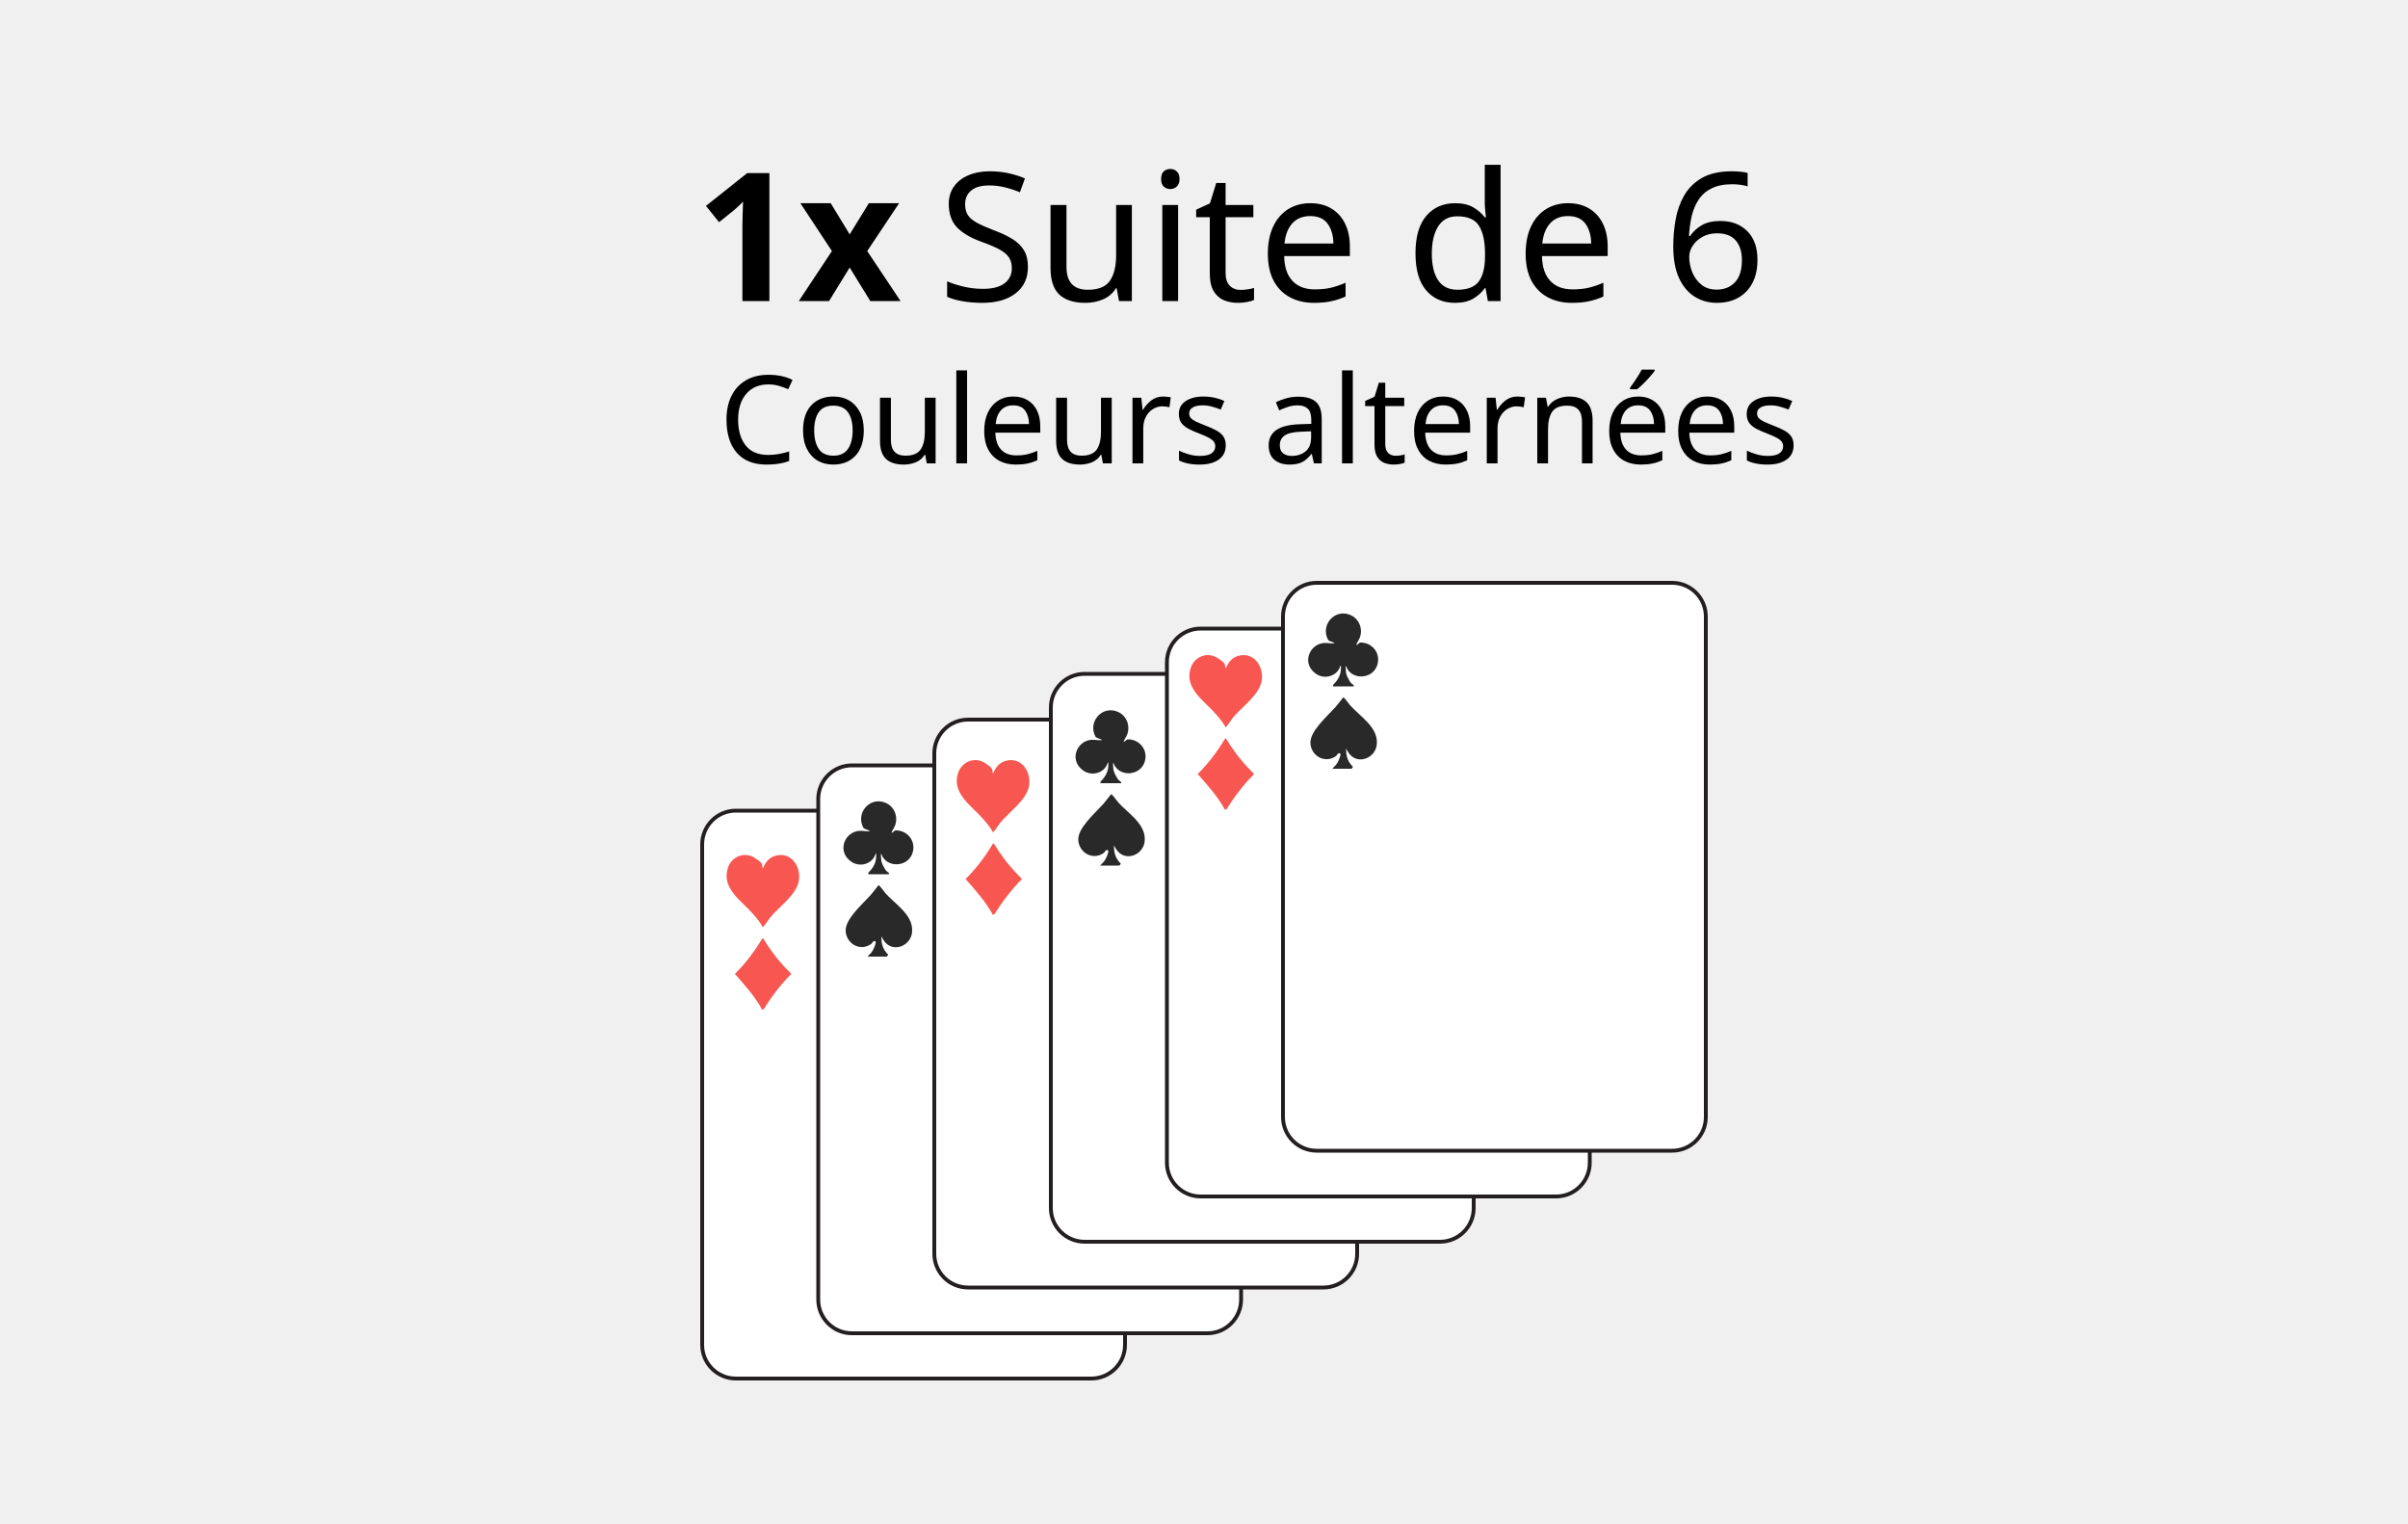
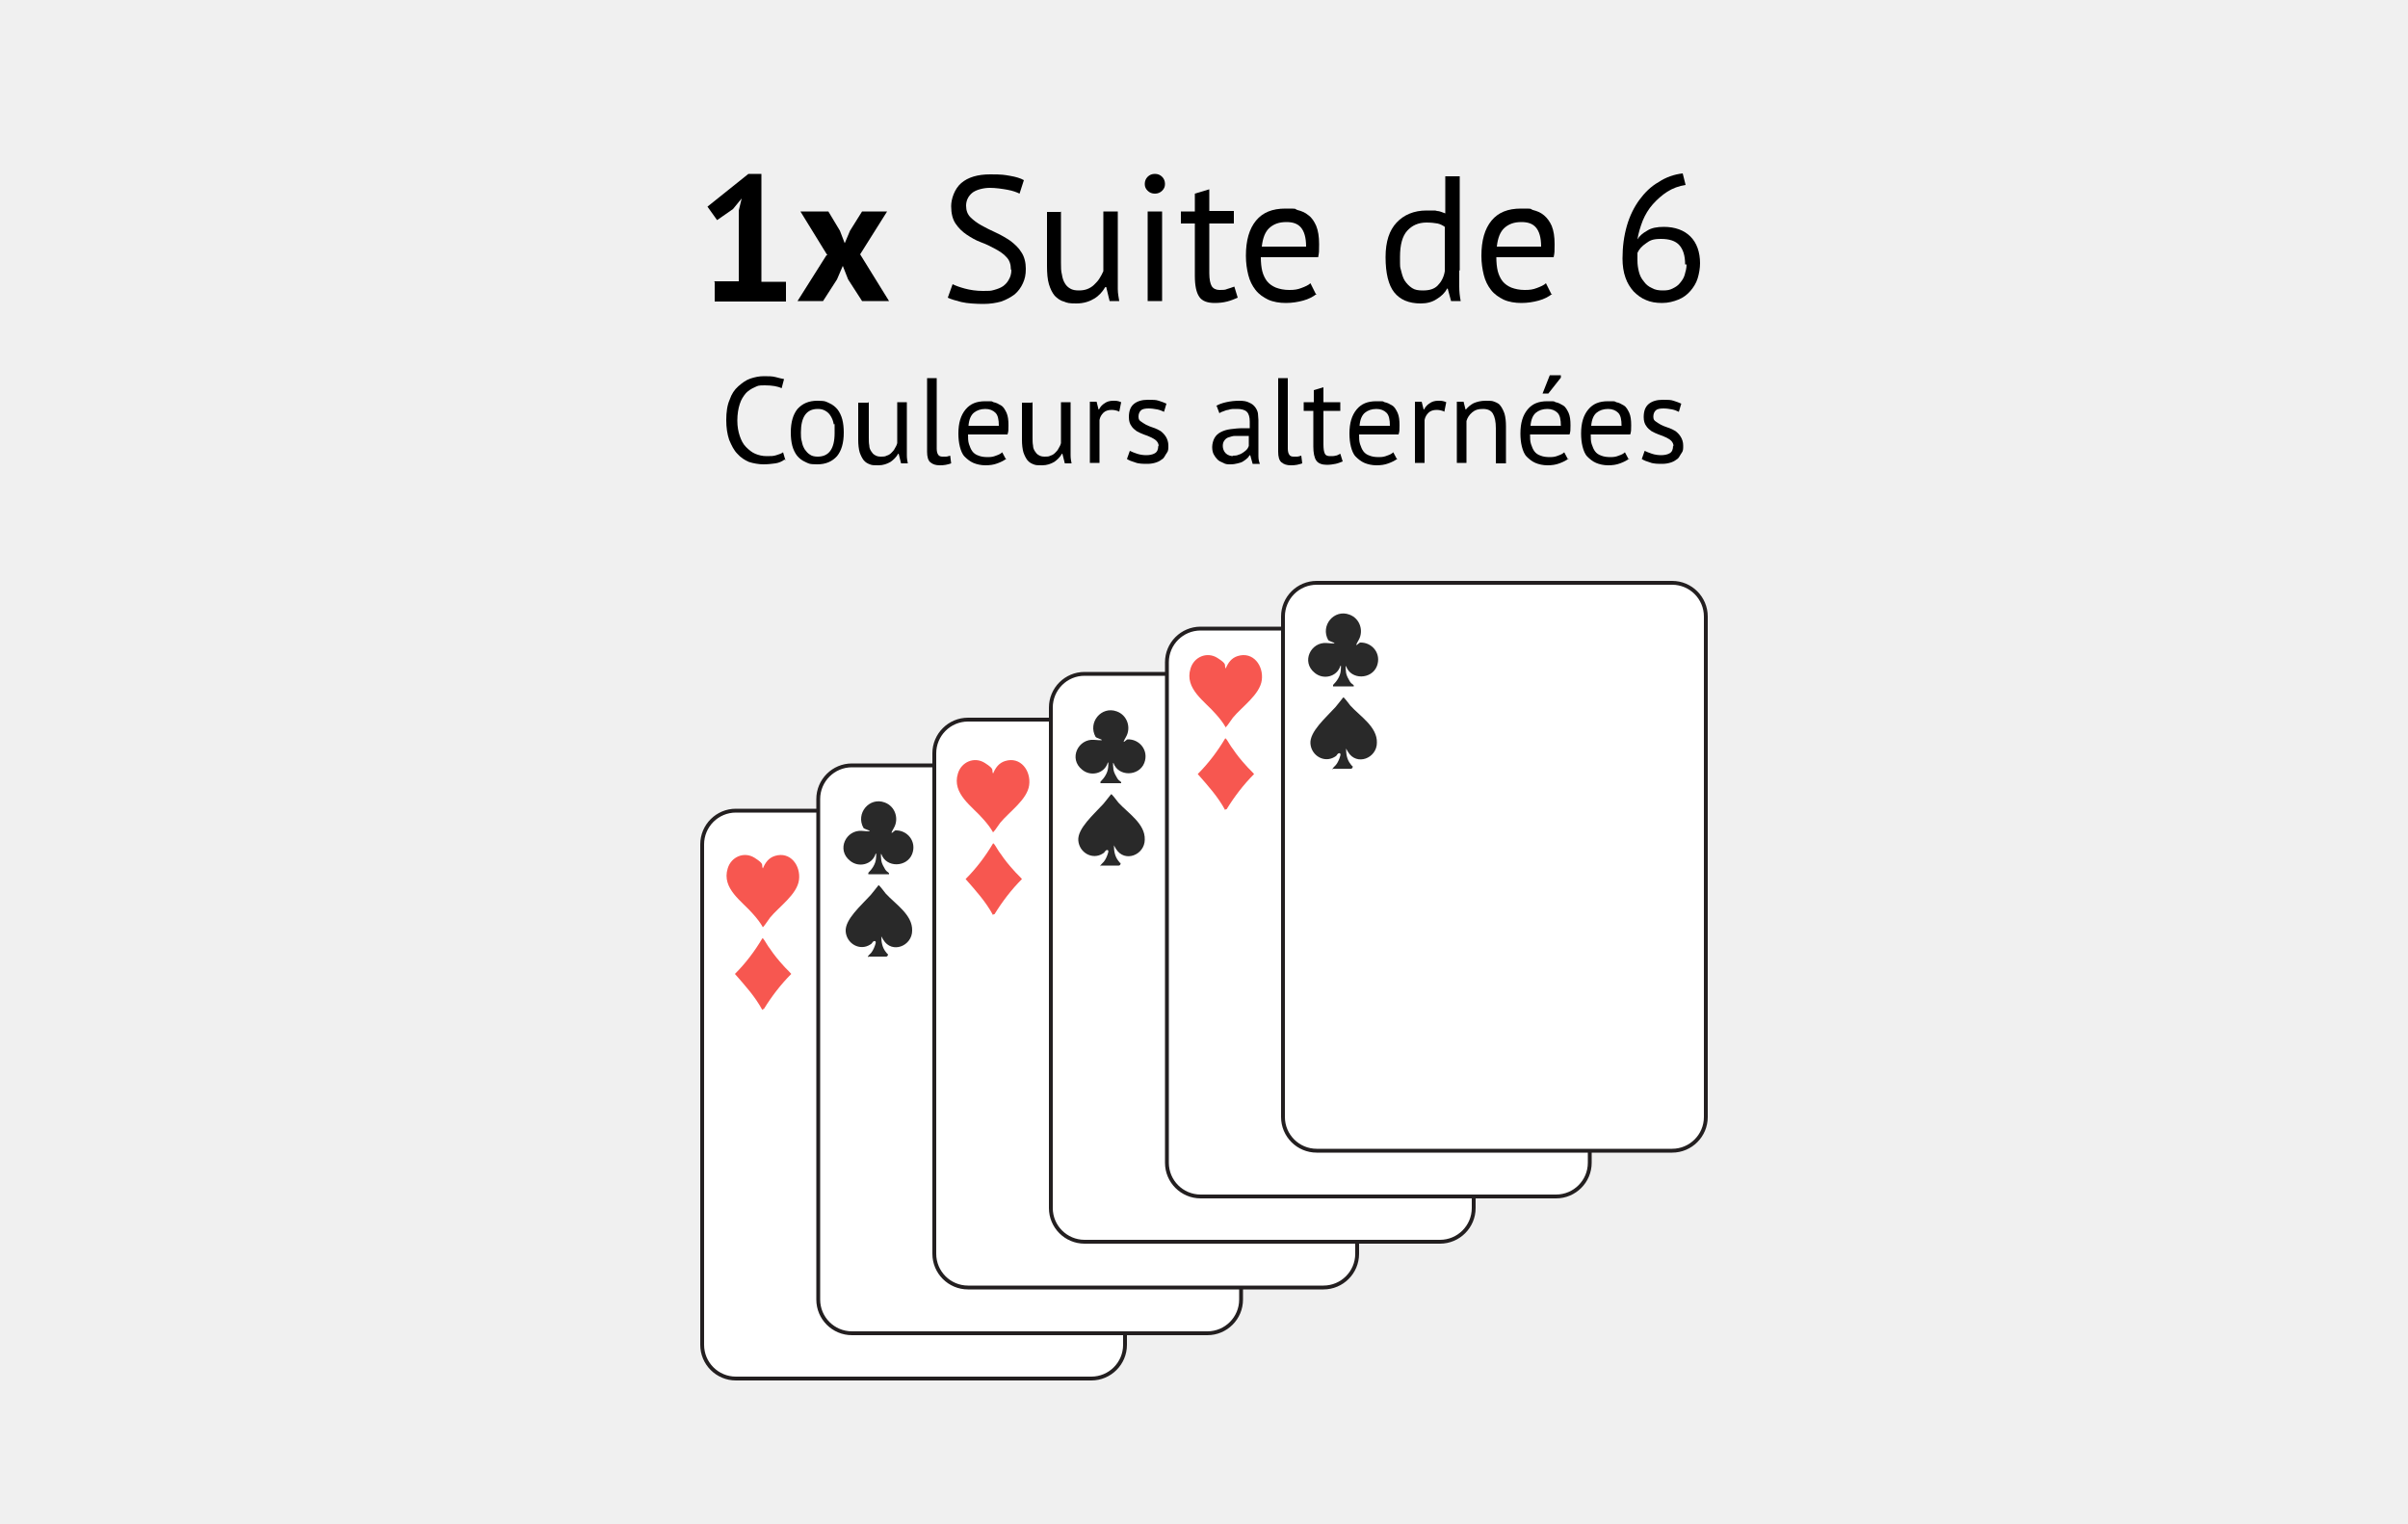
<svg xmlns="http://www.w3.org/2000/svg" id="Layer_1" version="1.1" viewBox="0 0 500 316.4">
  <g style="isolation: isolate;">
-     <text transform="translate(144.4 62.5)" style="font-family: PTSans-Bold, 'PT Sans'; font-size: 37.2px; font-weight: 700; isolation: isolate;">
-       <tspan x="0" y="0">1x</tspan>
-     </text>
-     <text transform="translate(185.1 62.5)" style="font-family: PTSans-Regular, 'PT Sans'; font-size: 37.2px; isolation: isolate;">
-       <tspan x="0" y="0" xml:space="preserve"> Suite de 6</tspan>
-     </text>
+     <g style="isolation: isolate;">
+       <path d="M148.2,58.4h5.2v-14.7l.6-2.5-1.8,2.2-3.3,2.3-2-2.8,8.5-6.8h2.7v22.4h5.1v4.1h-14.8v-4.1Z" />
+       <path d="M171.8,53l-5.6-9.1h5.8l2.4,4,1,2.6,1.1-2.6,2.5-4h5.2l-5.6,8.9,6,9.7h-5.6l-2.9-4.5-1.1-2.8-1.2,2.8-2.9,4.5h-5.3l6-9.5Z" />
+     </g>
+     <g style="isolation: isolate;">
+       <path d="M209.9,55.9c0-1-.3-1.9-.9-2.5-.6-.7-1.4-1.2-2.3-1.7-.9-.5-1.9-1-3-1.4s-2.1-1-3-1.6c-.9-.6-1.7-1.4-2.3-2.3-.6-.9-.9-2.1-.9-3.6s.7-3.6,2.1-4.8,3.4-1.8,6-1.8,2.9.1,4.1.3c1.2.2,2.2.5,2.9.9l-.9,2.8c-.6-.3-1.4-.6-2.5-.8s-2.4-.4-3.7-.4-2.9.4-3.7,1.1-1.2,1.6-1.2,2.6.3,1.8.9,2.4c.6.6,1.4,1.2,2.3,1.7.9.5,1.9,1,3,1.5s2.1,1.1,3,1.7c.9.7,1.7,1.4,2.3,2.4.6.9.9,2.1.9,3.4s-.2,2.1-.6,3c-.4.9-1,1.7-1.7,2.3-.8.6-1.7,1.1-2.8,1.5-1.1.3-2.3.5-3.7.5s-3.4-.1-4.6-.4-2.2-.6-2.8-.9l1-2.8c.6.3,1.4.6,2.5.9,1.1.3,2.4.5,3.8.5s1.6,0,2.3-.2c.7-.2,1.3-.4,1.9-.8.5-.4.9-.8,1.2-1.4.3-.5.5-1.2.5-1.9Z" />
+       <path d="M220.3,43.9v10.6c0,1,0,1.8.2,2.5.1.7.3,1.3.6,1.8.3.5.6.8,1.1,1.1s1.1.4,1.8.4,1.3-.1,1.8-.3c.5-.2,1-.5,1.4-.9s.8-.8,1.1-1.3c.3-.5.6-1,.8-1.5v-12.4h3v13.3c0,.9,0,1.8,0,2.8,0,1,.2,1.8.3,2.5h-2l-.7-2.9h-.2c-.6,1-1.3,1.8-2.3,2.4-1,.6-2.2,1-3.7,1s-1.9-.1-2.6-.4c-.8-.2-1.4-.7-1.9-1.2-.5-.6-.9-1.4-1.2-2.4-.3-1-.4-2.3-.4-3.8v-11.2h3Z" />
+       <path d="M237.7,38.2c0-.6.2-1.1.6-1.5.4-.4.9-.6,1.5-.6s1.1.2,1.5.6c.4.4.6.9.6,1.5s-.2,1-.6,1.4c-.4.4-.9.6-1.5.6s-1.1-.2-1.5-.6c-.4-.4-.6-.8-.6-1.4ZM238.3,43.9h3v18.6h-3v-18.6Z" />
+       <path d="M245.2,43.9h2.9v-3.7l3-.9v4.5h5.1v2.6h-5.1v10.3c0,1.3.2,2.2.5,2.7.3.5.9.8,1.6.8s1.2,0,1.6-.2c.4-.1.9-.3,1.5-.5l.7,2.3c-.7.3-1.4.6-2.2.8s-1.6.3-2.6.3c-1.5,0-2.6-.4-3.2-1.3-.6-.9-.9-2.3-.9-4.3v-10.9h-2.9v-2.6Z" />
+       <path d="M273.4,61c-.7.6-1.7,1.1-2.8,1.4-1.1.3-2.3.5-3.6.5s-2.6-.2-3.7-.7c-1-.5-1.9-1.1-2.6-2-.7-.9-1.2-1.9-1.5-3.1s-.5-2.5-.5-4c0-3.2.7-5.6,2.1-7.3,1.4-1.7,3.4-2.5,6.1-2.5s1.7,0,2.5.3c.8.2,1.6.5,2.3,1.1.7.5,1.2,1.3,1.6,2.2.4,1,.6,2.2.6,3.8s0,1.7-.2,2.7h-11.9c0,1.1.1,2.1.3,2.9.2.8.6,1.6,1,2.1.5.6,1.1,1,1.8,1.3.8.3,1.7.5,2.8.5s1.7-.1,2.5-.4c.8-.3,1.5-.6,1.9-1l1.1,2.2ZM267.1,46.1c-1.5,0-2.6.4-3.5,1.2-.9.8-1.4,2.1-1.6,3.9h9.2c0-1.9-.4-3.2-1.1-4s-1.7-1.1-3-1.1Z" />
+       <path d="M303,56.1c0,1.3,0,2.4,0,3.4,0,1,.1,2,.3,3h-2l-.7-2.6h-.1c-.5.9-1.2,1.6-2.2,2.2-.9.6-2,.9-3.3.9-2.5,0-4.3-.8-5.5-2.3s-1.8-4-1.8-7.3.8-5.6,2.3-7.2c1.5-1.6,3.6-2.5,6.2-2.5s1.6,0,2.2.1c.5,0,1.1.3,1.7.5v-7.7h3v19.6ZM295.5,60.3c1.3,0,2.3-.3,3-1,.7-.7,1.3-1.7,1.5-3v-9.2c-.4-.3-1-.6-1.5-.7-.6-.1-1.3-.2-2.3-.2-1.7,0-3,.6-4,1.7-1,1.1-1.5,2.9-1.5,5.4s0,2,.2,2.8.4,1.6.8,2.2c.4.6.9,1.1,1.5,1.5.6.4,1.3.5,2.2.5Z" />
+       <path d="M322.3,61c-.7.6-1.7,1.1-2.8,1.4-1.1.3-2.3.5-3.6.5s-2.6-.2-3.7-.7c-1-.5-1.9-1.1-2.6-2-.7-.9-1.2-1.9-1.5-3.1s-.5-2.5-.5-4c0-3.2.7-5.6,2.1-7.3s3.4-2.5,6.1-2.5,1.7,0,2.5.3c.8.2,1.6.5,2.3,1.1s1.2,1.3,1.6,2.2c.4,1,.6,2.2.6,3.8s0,1.7-.2,2.7h-11.9c0,1.1.1,2.1.3,2.9s.6,1.6,1,2.1c.5.6,1.1,1,1.8,1.3.8.3,1.7.5,2.8.5s1.7-.1,2.5-.4c.8-.3,1.5-.6,1.9-1l1.1,2.2ZM315.9,46.1c-1.5,0-2.6.4-3.5,1.2-.9.8-1.4,2.1-1.6,3.9h9.2c0-1.9-.4-3.2-1.1-4-.7-.8-1.7-1.1-3-1.1Z" />
+       <path d="M353,54.6c0,1.1-.2,2.2-.5,3.2-.3,1-.9,1.9-1.5,2.6-.7.8-1.5,1.4-2.5,1.8-1,.4-2.1.7-3.4.7s-2.4-.2-3.3-.6c-1-.4-1.8-1-2.6-1.8-.7-.8-1.3-1.7-1.7-2.9-.4-1.1-.6-2.5-.6-3.9,0-2.5.3-4.7.9-6.8.6-2.1,1.5-3.9,2.6-5.4s2.4-2.8,4-3.7c1.5-1,3.2-1.6,5-1.8l.6,2.4c-1.4.2-2.7.7-3.8,1.4-1.1.7-2.1,1.6-3,2.6s-1.6,2.2-2.1,3.4c-.5,1.3-.9,2.6-1.1,3.9.4-.7,1.1-1.3,2-1.8.9-.6,2.1-.8,3.5-.8,2.3,0,4.2.7,5.5,2,1.3,1.3,2,3.2,2,5.6ZM349.9,54.9c0-1.8-.4-3.1-1.2-4s-2.1-1.3-3.8-1.3-2.3.3-3.1.9c-.9.6-1.5,1.3-1.8,2,0,.3,0,.6,0,.9v.7c0,.8.1,1.5.3,2.3s.5,1.4,1,2c.4.6,1,1.1,1.7,1.4.7.4,1.4.5,2.3.5s1.4-.1,2-.4c.6-.3,1.1-.6,1.5-1.1.4-.5.8-1,1-1.7.2-.7.4-1.4.4-2.2Z" />
+     </g>
  </g>
  <g>
    <rect x="145.8" y="168.3" width="87.8" height="117.9" rx="7" ry="7" style="fill: #fff; stroke: #231f20; stroke-miterlimit: 10; stroke-width: .8px;" />
    <rect x="169.9" y="158.9" width="87.8" height="117.9" rx="7" ry="7" style="fill: #fff; stroke: #231f20; stroke-miterlimit: 10; stroke-width: .8px;" />
    <rect x="194" y="149.4" width="87.8" height="117.9" rx="7" ry="7" style="fill: #fff; stroke: #231f20; stroke-miterlimit: 10; stroke-width: .8px;" />
    <rect x="218.2" y="139.9" width="87.8" height="117.9" rx="7" ry="7" style="fill: #fff; stroke: #231f20; stroke-miterlimit: 10; stroke-width: .8px;" />
    <rect x="242.3" y="130.5" width="87.8" height="117.9" rx="7" ry="7" style="fill: #fff; stroke: #231f20; stroke-miterlimit: 10; stroke-width: .8px;" />
    <rect x="266.4" y="121" width="87.8" height="117.9" rx="7" ry="7" style="fill: #fff; stroke: #231f20; stroke-miterlimit: 10; stroke-width: .8px;" />
  </g>
-   <text transform="translate(149.3 96.2)" style="font-family: PTSans-Regular, 'PT Sans'; font-size: 25.4px;">
-     <tspan x="0" y="0">Couleurs alternées</tspan>
-   </text>
+   <g>
+     <path d="M162.9,95.4c-.5.4-1.2.7-1.9.8s-1.6.2-2.5.2-2.1-.2-3-.5c-.9-.4-1.7-.9-2.4-1.7-.7-.7-1.2-1.7-1.7-2.9-.4-1.2-.6-2.5-.6-4.1s.2-3.1.7-4.2c.4-1.2,1-2.1,1.8-2.8s1.6-1.3,2.5-1.6c.9-.3,1.8-.5,2.8-.5s1.8,0,2.5.2,1.2.3,1.7.4l-.5,1.9c-.8-.4-2-.6-3.5-.6s-1.4.1-2.1.4c-.7.3-1.3.7-1.8,1.2-.5.6-1,1.3-1.3,2.3-.3.9-.5,2.1-.5,3.4s.2,2.3.5,3.2c.3.9.7,1.7,1.3,2.3s1.2,1.1,1.9,1.4c.7.3,1.5.5,2.4.5s1.4,0,2-.2c.6-.2,1-.3,1.4-.6l.5,1.7Z" />
+     <path d="M164.2,89.8c0-2.2.5-3.8,1.4-4.9,1-1.1,2.3-1.7,4.1-1.7s1.8.2,2.5.5c.7.3,1.3.8,1.7,1.3s.8,1.3,1,2.1c.2.8.3,1.7.3,2.7,0,2.2-.5,3.8-1.4,4.9-1,1.1-2.3,1.7-4.1,1.7s-1.8-.2-2.5-.5c-.7-.3-1.3-.8-1.7-1.3s-.8-1.3-1-2.1c-.2-.8-.3-1.7-.3-2.7ZM166.3,89.8c0,.6,0,1.3.2,1.9.1.6.3,1.1.6,1.6.3.4.6.8,1.1,1.1.4.3,1,.4,1.6.4,2.3,0,3.5-1.6,3.5-4.9s0-1.3-.2-1.9c-.1-.6-.3-1.1-.6-1.6s-.6-.8-1.1-1.1-1-.4-1.6-.4c-2.3,0-3.5,1.6-3.5,4.9Z" />
+     <path d="M180.4,83.5v7.3c0,.7,0,1.2.1,1.7,0,.5.2.9.4,1.2s.4.6.8.8c.3.2.7.3,1.2.3s.9,0,1.2-.2c.4-.1.7-.3,1-.6.3-.3.5-.5.7-.9.2-.3.4-.7.5-1.1v-8.5h2v9.1c0,.6,0,1.2,0,1.9,0,.7.1,1.2.2,1.7h-1.4l-.5-2h-.1c-.4.7-.9,1.2-1.6,1.7-.7.4-1.5.7-2.5.7s-1.3,0-1.8-.2-.9-.4-1.3-.9c-.3-.4-.6-1-.8-1.6-.2-.7-.3-1.6-.3-2.6v-7.7h2Z" />
+     <path d="M194.5,93.1c0,.6.1,1,.3,1.3.2.3.5.4.9.4s.5,0,.7,0c.3,0,.5-.1.9-.2l.2,1.6c-.3.1-.6.2-1.1.3s-.9.1-1.3.1c-.8,0-1.4-.2-1.9-.6s-.7-1.2-.7-2.2v-15.3h2v14.7Z" />
+     <path d="M209,95.2c-.5.4-1.1.7-1.9,1s-1.6.4-2.5.4-1.8-.2-2.5-.5c-.7-.3-1.3-.8-1.8-1.3s-.8-1.3-1-2.1c-.2-.8-.3-1.7-.3-2.7,0-2.2.5-3.8,1.5-5s2.3-1.7,4.1-1.7,1.2,0,1.7.2c.6.1,1.1.4,1.6.7s.8.9,1.1,1.5c.3.7.4,1.5.4,2.6s0,1.2-.2,1.9h-8.2c0,.7,0,1.4.2,2,.2.6.4,1.1.7,1.5.3.4.7.7,1.3.9.5.2,1.1.3,1.9.3s1.2-.1,1.7-.3c.6-.2,1-.4,1.3-.7l.8,1.5ZM204.6,84.9c-1,0-1.8.3-2.4.8-.6.5-1,1.4-1.1,2.7h6.3c0-1.3-.2-2.2-.7-2.7s-1.2-.8-2.1-.8Z" />
+     <path d="M214.4,83.5v7.3c0,.7,0,1.2.1,1.7,0,.5.2.9.4,1.2s.4.6.8.8c.3.2.7.3,1.2.3s.9,0,1.2-.2c.4-.1.7-.3,1-.6.3-.3.5-.5.7-.9.2-.3.4-.7.5-1.1v-8.5h2v9.1c0,.6,0,1.2,0,1.9,0,.7.1,1.2.2,1.7h-1.4l-.5-2h-.1c-.4.7-.9,1.2-1.6,1.7-.7.4-1.5.7-2.5.7s-1.3,0-1.8-.2-.9-.4-1.3-.9c-.3-.4-.6-1-.8-1.6-.2-.7-.3-1.6-.3-2.6v-7.7h2Z" />
+     <path d="M232.3,85.4c-.5-.2-1-.3-1.5-.3-.7,0-1.3.2-1.7.6-.4.4-.7.9-.8,1.5v8.9h-2v-12.7h1.4l.4,1.6h.1c.3-.6.7-1,1.2-1.3.4-.3,1-.5,1.7-.5s1,0,1.7.3l-.4,2Z" />
+     <path d="M240.6,92.7c0-.5-.2-.9-.5-1.2-.3-.3-.7-.5-1.1-.7s-.9-.4-1.5-.6c-.5-.2-1-.4-1.5-.7-.4-.3-.8-.6-1.1-1.1-.3-.4-.5-1-.5-1.8,0-1.2.3-2.1,1-2.7s1.7-.9,2.9-.9,1.7,0,2.3.2,1.2.4,1.6.6l-.5,1.7c-.4-.2-.9-.4-1.4-.5-.6-.1-1.1-.2-1.8-.2s-1.3.1-1.6.4c-.3.3-.5.7-.5,1.3s.2.8.5,1,.7.5,1.1.7.9.4,1.5.6,1,.4,1.5.7c.4.3.8.7,1.1,1.2.3.5.5,1.1.5,1.8s0,1.1-.3,1.5-.5.9-.8,1.2c-.4.3-.8.6-1.4.8-.6.2-1.2.3-1.9.3s-1.8,0-2.5-.3c-.7-.2-1.2-.4-1.7-.7l.6-1.7c.4.2.9.4,1.5.6.6.2,1.3.3,1.9.3s1.3-.1,1.8-.4c.5-.3.7-.8.7-1.6Z" />
+     <path d="M252.3,84.4c.6-.4,1.4-.7,2.3-.9s1.8-.3,2.7-.3,1.6.1,2.1.4c.5.2.9.5,1.2.9.3.4.5.8.6,1.3,0,.5.1.9.1,1.4,0,1,0,2,0,3s0,1.9,0,2.7,0,1.2,0,1.8.1,1.1.3,1.6h-1.5l-.5-1.8h-.1c-.2.2-.3.5-.6.7-.2.2-.5.4-.8.6-.3.2-.7.3-1.1.4s-.9.2-1.5.2-1,0-1.5-.3c-.5-.2-.9-.4-1.2-.7-.3-.3-.6-.7-.8-1.1-.2-.4-.3-.9-.3-1.5s.2-1.4.5-1.9c.3-.5.7-.9,1.3-1.2.6-.3,1.2-.5,2-.6.8-.1,1.6-.2,2.6-.2h.7c.2,0,.5,0,.7,0,0-.5,0-1,0-1.4,0-.9-.2-1.6-.6-2-.4-.4-1.1-.6-2-.6s-.6,0-.9,0c-.3,0-.7.1-1,.2-.3,0-.7.2-1,.3-.3.1-.6.2-.8.4l-.6-1.6ZM255.9,94.6c.5,0,.9,0,1.3-.2.4-.1.7-.3,1-.5.3-.2.5-.4.7-.6s.3-.5.4-.7v-2.1c-.2,0-.5,0-.7,0-.2,0-.5,0-.7,0-.5,0-1,0-1.5,0-.5,0-.9.2-1.3.3s-.7.4-.9.7c-.2.3-.3.6-.3,1.1s.2,1.1.6,1.5c.4.4,1,.6,1.6.6Z" />
+     <path d="M267.4,93.1c0,.6.1,1,.3,1.3.2.3.5.4.9.4s.5,0,.7,0c.3,0,.5-.1.9-.2l.2,1.6c-.3.1-.6.2-1.1.3s-.9.1-1.3.1c-.8,0-1.4-.2-1.9-.6s-.7-1.2-.7-2.2v-15.3h2v14.7Z" />
+     <path d="M270.8,83.5h2v-2.5l2-.6v3.1h3.5v1.8h-3.5v7c0,.9.1,1.5.3,1.9.2.4.6.5,1.1.5s.8,0,1.1-.1c.3,0,.6-.2,1-.4l.5,1.6c-.5.2-1,.4-1.5.5s-1.1.2-1.8.2c-1,0-1.8-.3-2.2-.9s-.6-1.6-.6-2.9v-7.4h-2v-1.8Z" />
+     <path d="M290.2,95.2c-.5.4-1.1.7-1.9,1s-1.6.4-2.5.4-1.8-.2-2.5-.5c-.7-.3-1.3-.8-1.8-1.3s-.8-1.3-1-2.1c-.2-.8-.3-1.7-.3-2.7,0-2.2.5-3.8,1.5-5s2.3-1.7,4.1-1.7,1.2,0,1.7.2c.6.1,1.1.4,1.6.7s.8.9,1.1,1.5c.3.7.4,1.5.4,2.6s0,1.2-.2,1.9h-8.2c0,.7,0,1.4.2,2,.2.6.4,1.1.7,1.5.3.4.7.7,1.3.9.5.2,1.1.3,1.9.3s1.2-.1,1.7-.3c.6-.2,1-.4,1.3-.7l.8,1.5ZM285.8,84.9c-1,0-1.8.3-2.4.8-.6.5-1,1.4-1.1,2.7h6.3c0-1.3-.2-2.2-.7-2.7s-1.2-.8-2.1-.8Z" />
+     <path d="M299.8,85.4c-.5-.2-1-.3-1.5-.3-.7,0-1.3.2-1.7.6-.4.4-.7.9-.8,1.5v8.9h-2v-12.7h1.4l.4,1.6h.1c.3-.6.7-1,1.2-1.3.4-.3,1-.5,1.7-.5s1,0,1.7.3l-.4,2Z" />
+     <path d="M310.6,96.2v-7.3c0-1.3-.2-2.3-.6-3-.4-.7-1.1-1-2.1-1s-1.6.2-2.2.7-1,1.1-1.2,1.8v8.7h-2v-12.7h1.4l.4,1.6h.1c.4-.5,1-1,1.6-1.3.7-.3,1.5-.5,2.5-.5s1.3,0,1.8.2,1,.4,1.3.9c.3.4.6,1,.8,1.6.2.7.3,1.6.3,2.6v7.7h-2Z" />
+     <path d="M325.7,95.2c-.5.4-1.1.7-1.9,1s-1.6.4-2.5.4-1.8-.2-2.5-.5c-.7-.3-1.3-.8-1.8-1.3s-.8-1.3-1-2.1c-.2-.8-.3-1.7-.3-2.7,0-2.2.5-3.8,1.5-5s2.3-1.7,4.1-1.7,1.2,0,1.7.2c.6.1,1.1.4,1.6.7s.8.9,1.1,1.5c.3.7.4,1.5.4,2.6s0,1.2-.2,1.9h-8.2c0,.7,0,1.4.2,2,.2.6.4,1.1.7,1.5.3.4.7.7,1.3.9.5.2,1.1.3,1.9.3s1.2-.1,1.7-.3c.6-.2,1-.4,1.3-.7l.8,1.5ZM321.3,84.9c-1,0-1.8.3-2.4.8-.6.5-1,1.4-1.1,2.7h6.3c0-1.3-.2-2.2-.7-2.7s-1.2-.8-2.1-.8ZM321.8,77.9h2.3v.5l-2.6,3.3h-1.2l1.5-3.8Z" />
+     <path d="M338.3,95.2c-.5.4-1.1.7-1.9,1s-1.6.4-2.5.4-1.8-.2-2.5-.5c-.7-.3-1.3-.8-1.8-1.3s-.8-1.3-1-2.1c-.2-.8-.3-1.7-.3-2.7,0-2.2.5-3.8,1.5-5s2.3-1.7,4.1-1.7,1.2,0,1.7.2c.6.1,1.1.4,1.6.7s.8.9,1.1,1.5c.3.7.4,1.5.4,2.6s0,1.2-.2,1.9h-8.2c0,.7,0,1.4.2,2,.2.6.4,1.1.7,1.5.3.4.7.7,1.3.9.5.2,1.1.3,1.9.3s1.2-.1,1.7-.3c.6-.2,1-.4,1.3-.7l.8,1.5ZM333.9,84.9c-1,0-1.8.3-2.4.8-.6.5-1,1.4-1.1,2.7h6.3c0-1.3-.2-2.2-.7-2.7s-1.2-.8-2.1-.8Z" />
+     <path d="M347.5,92.7c0-.5-.2-.9-.5-1.2-.3-.3-.7-.5-1.1-.7s-.9-.4-1.5-.6c-.5-.2-1-.4-1.5-.7-.4-.3-.8-.6-1.1-1.1-.3-.4-.5-1-.5-1.8,0-1.2.3-2.1,1-2.7s1.7-.9,2.9-.9,1.7,0,2.3.2,1.2.4,1.6.6l-.5,1.7c-.4-.2-.9-.4-1.4-.5-.6-.1-1.1-.2-1.8-.2s-1.3.1-1.6.4c-.3.3-.5.7-.5,1.3s.2.8.5,1,.7.5,1.1.7.9.4,1.5.6,1,.4,1.5.7c.4.3.8.7,1.1,1.2.3.5.5,1.1.5,1.8s0,1.1-.3,1.5-.5.9-.8,1.2c-.4.3-.8.6-1.4.8-.6.2-1.2.3-1.9.3s-1.8,0-2.5-.3c-.7-.2-1.2-.4-1.7-.7l.6-1.7c.4.2.9.4,1.5.6.6.2,1.3.3,1.9.3s1.3-.1,1.8-.4c.5-.3.7-.8.7-1.6Z" />
+   </g>
  <g>
    <path d="M180.3,181.4v-.2c.8-.8,1.5-1.8,1.6-3s0-1.1-.1-.9c-.7,2.2-3.5,2.9-5.3,1.4-2.9-2.3-.8-6.5,2.5-6.2s.5-.3.3-.6h0s0,0,0,0c-1.7-3,1.2-6.5,4.4-5.3,2.2.8,3,3.4,1.9,5.3s0,.6.3.5c2.5-.1,4.5,2.3,3.5,4.9-1.1,2.8-5.4,2.9-6.4,0-.2-.2,0,1.3,0,1.4.1.6.5,1.3.8,1.8s.6.5.8.8v.2h-4.3Z" style="fill: #292929;" />
    <path d="M180.2,198.8v-.2c0-.1.5-.6.7-.8.4-.5.7-1.2.9-1.9s-.4-.6-.6-.3-.3.4-.5.5c-2.2,1.4-4.9-.2-5.1-2.7s3.2-5.4,5.2-7.6c.6-.7,1.1-1.4,1.6-2,0,0,.2,0,.2.1.4.4.9,1.1,1.3,1.6,2,2.2,5.6,4.4,5.5,7.7,0,3.2-4.2,4.9-6,1.9s-.3-.7-.4-.6c0,1.1.2,2.2.9,3.1s.3.3.4.4c.2.2,0,.6-.3.6h-3.7,0Z" style="fill: #292929;" />
  </g>
  <g>
    <path d="M228.5,162.5v-.2c.8-.8,1.5-1.8,1.6-3s0-1.1-.1-.9c-.7,2.2-3.5,2.9-5.3,1.4-2.9-2.3-.8-6.5,2.5-6.2s.5-.3.3-.6h0s0,0,0,0c-1.7-3,1.2-6.5,4.4-5.3,2.2.8,3,3.4,1.9,5.3s0,.6.3.5c2.5-.1,4.5,2.3,3.5,4.9-1.1,2.8-5.4,2.9-6.4,0-.2-.2,0,1.3,0,1.4.1.6.5,1.3.8,1.8s.6.5.8.8v.2h-4.3Z" style="fill: #292929;" />
    <path d="M228.5,179.9v-.2c0-.1.5-.6.7-.8.4-.5.7-1.2.9-1.9s-.4-.6-.6-.3-.3.4-.5.5c-2.2,1.4-4.9-.2-5.1-2.7s3.2-5.4,5.2-7.6c.6-.7,1.1-1.4,1.6-2,0,0,.2,0,.2.1.4.4.9,1.1,1.3,1.6,2,2.2,5.6,4.4,5.5,7.7,0,3.2-4.2,4.9-6,1.9s-.3-.7-.4-.6c0,1.1.2,2.2.9,3.1s.3.3.4.4c.2.2,0,.6-.3.6h-3.7,0Z" style="fill: #292929;" />
  </g>
  <g>
    <path d="M276.8,142.4v-.2c.8-.8,1.5-1.8,1.6-3s0-1.1-.1-.9c-.7,2.2-3.5,2.9-5.3,1.4-2.9-2.3-.8-6.5,2.5-6.2s.5-.3.3-.6h0s0,0,0,0c-1.7-3,1.2-6.5,4.4-5.3,2.2.8,3,3.4,1.9,5.3s0,.6.3.5c2.5-.1,4.5,2.3,3.5,4.9-1.1,2.8-5.4,2.9-6.4,0-.2-.2,0,1.3,0,1.4.1.6.5,1.3.8,1.8s.6.5.8.8v.2h-4.3Z" style="fill: #292929;" />
    <path d="M276.7,159.8v-.2c0-.1.5-.6.7-.8.4-.5.7-1.2.9-1.9s-.4-.6-.6-.3-.3.4-.5.5c-2.2,1.4-4.9-.2-5.1-2.7s3.2-5.4,5.2-7.6c.6-.7,1.1-1.4,1.6-2,0,0,.2,0,.2.1.4.4.9,1.1,1.3,1.6,2,2.2,5.6,4.4,5.5,7.7,0,3.2-4.2,4.9-6,1.9s-.3-.7-.4-.6c0,1.1.2,2.2.9,3.1s.3.3.4.4c.2.2,0,.6-.3.6h-3.7,0Z" style="fill: #292929;" />
  </g>
  <g>
    <path d="M158.4,192.5c-.5-.9-1.2-1.8-2-2.7-2.3-2.7-6.6-5.3-5.3-9.5.7-2.4,3.4-3.6,5.6-2.2s1.3,1.4,1.7,2.2c.5-1.2,1.2-2.2,2.5-2.6,3.2-1,5.4,2,5,5s-4.1,5.5-6,7.8c-.4.5-1,1.5-1.4,1.9-.4.4,0,.1-.2.1h0Z" style="fill: #f75750;" />
    <path d="M158.3,209.7c-1.5-2.8-3.6-5.1-5.7-7.5,2.2-2.2,4.1-4.7,5.7-7.4.1,0,.1,0,.2.1.4.5.9,1.5,1.4,2.1.8,1.2,1.7,2.3,2.7,3.4.5.6,1.2,1.2,1.7,1.8-2.2,2.2-4.1,4.7-5.7,7.3h-.2c0,0,0,0,0,0Z" style="fill: #f75750;" />
  </g>
  <g>
    <path d="M206.2,172.8c-.5-.9-1.2-1.8-2-2.7-2.3-2.7-6.6-5.3-5.3-9.5.7-2.4,3.4-3.6,5.6-2.2s1.3,1.4,1.7,2.2c.5-1.2,1.2-2.2,2.5-2.6,3.2-1,5.4,2,5,5s-4.1,5.5-6,7.8c-.4.5-1,1.5-1.4,1.9-.4.4,0,.1-.2.1h0Z" style="fill: #f75750;" />
    <path d="M206.2,190c-1.5-2.8-3.6-5.1-5.7-7.5,2.2-2.2,4.1-4.7,5.7-7.4.1,0,.1,0,.2.1.4.5.9,1.5,1.4,2.1.8,1.2,1.7,2.3,2.7,3.4.5.6,1.2,1.2,1.7,1.8-2.2,2.2-4.1,4.7-5.7,7.3h-.2c0,0,0,0,0,0Z" style="fill: #f75750;" />
  </g>
  <g>
    <path d="M254.5,151c-.5-.9-1.2-1.8-2-2.7-2.3-2.7-6.6-5.3-5.3-9.5.7-2.4,3.4-3.6,5.6-2.2s1.3,1.4,1.7,2.2c.5-1.2,1.2-2.2,2.5-2.6,3.2-1,5.4,2,5,5s-4.1,5.5-6,7.8c-.4.5-1,1.5-1.4,1.9-.4.4,0,.1-.2.1h0Z" style="fill: #f75750;" />
    <path d="M254.4,168.2c-1.5-2.8-3.6-5.1-5.7-7.5,2.2-2.2,4.1-4.7,5.7-7.4.1,0,.1,0,.2.1.4.5.9,1.5,1.4,2.1.8,1.2,1.7,2.3,2.7,3.4.5.6,1.2,1.2,1.7,1.8-2.2,2.2-4.1,4.7-5.7,7.3h-.2c0,0,0,0,0,0Z" style="fill: #f75750;" />
  </g>
</svg>
